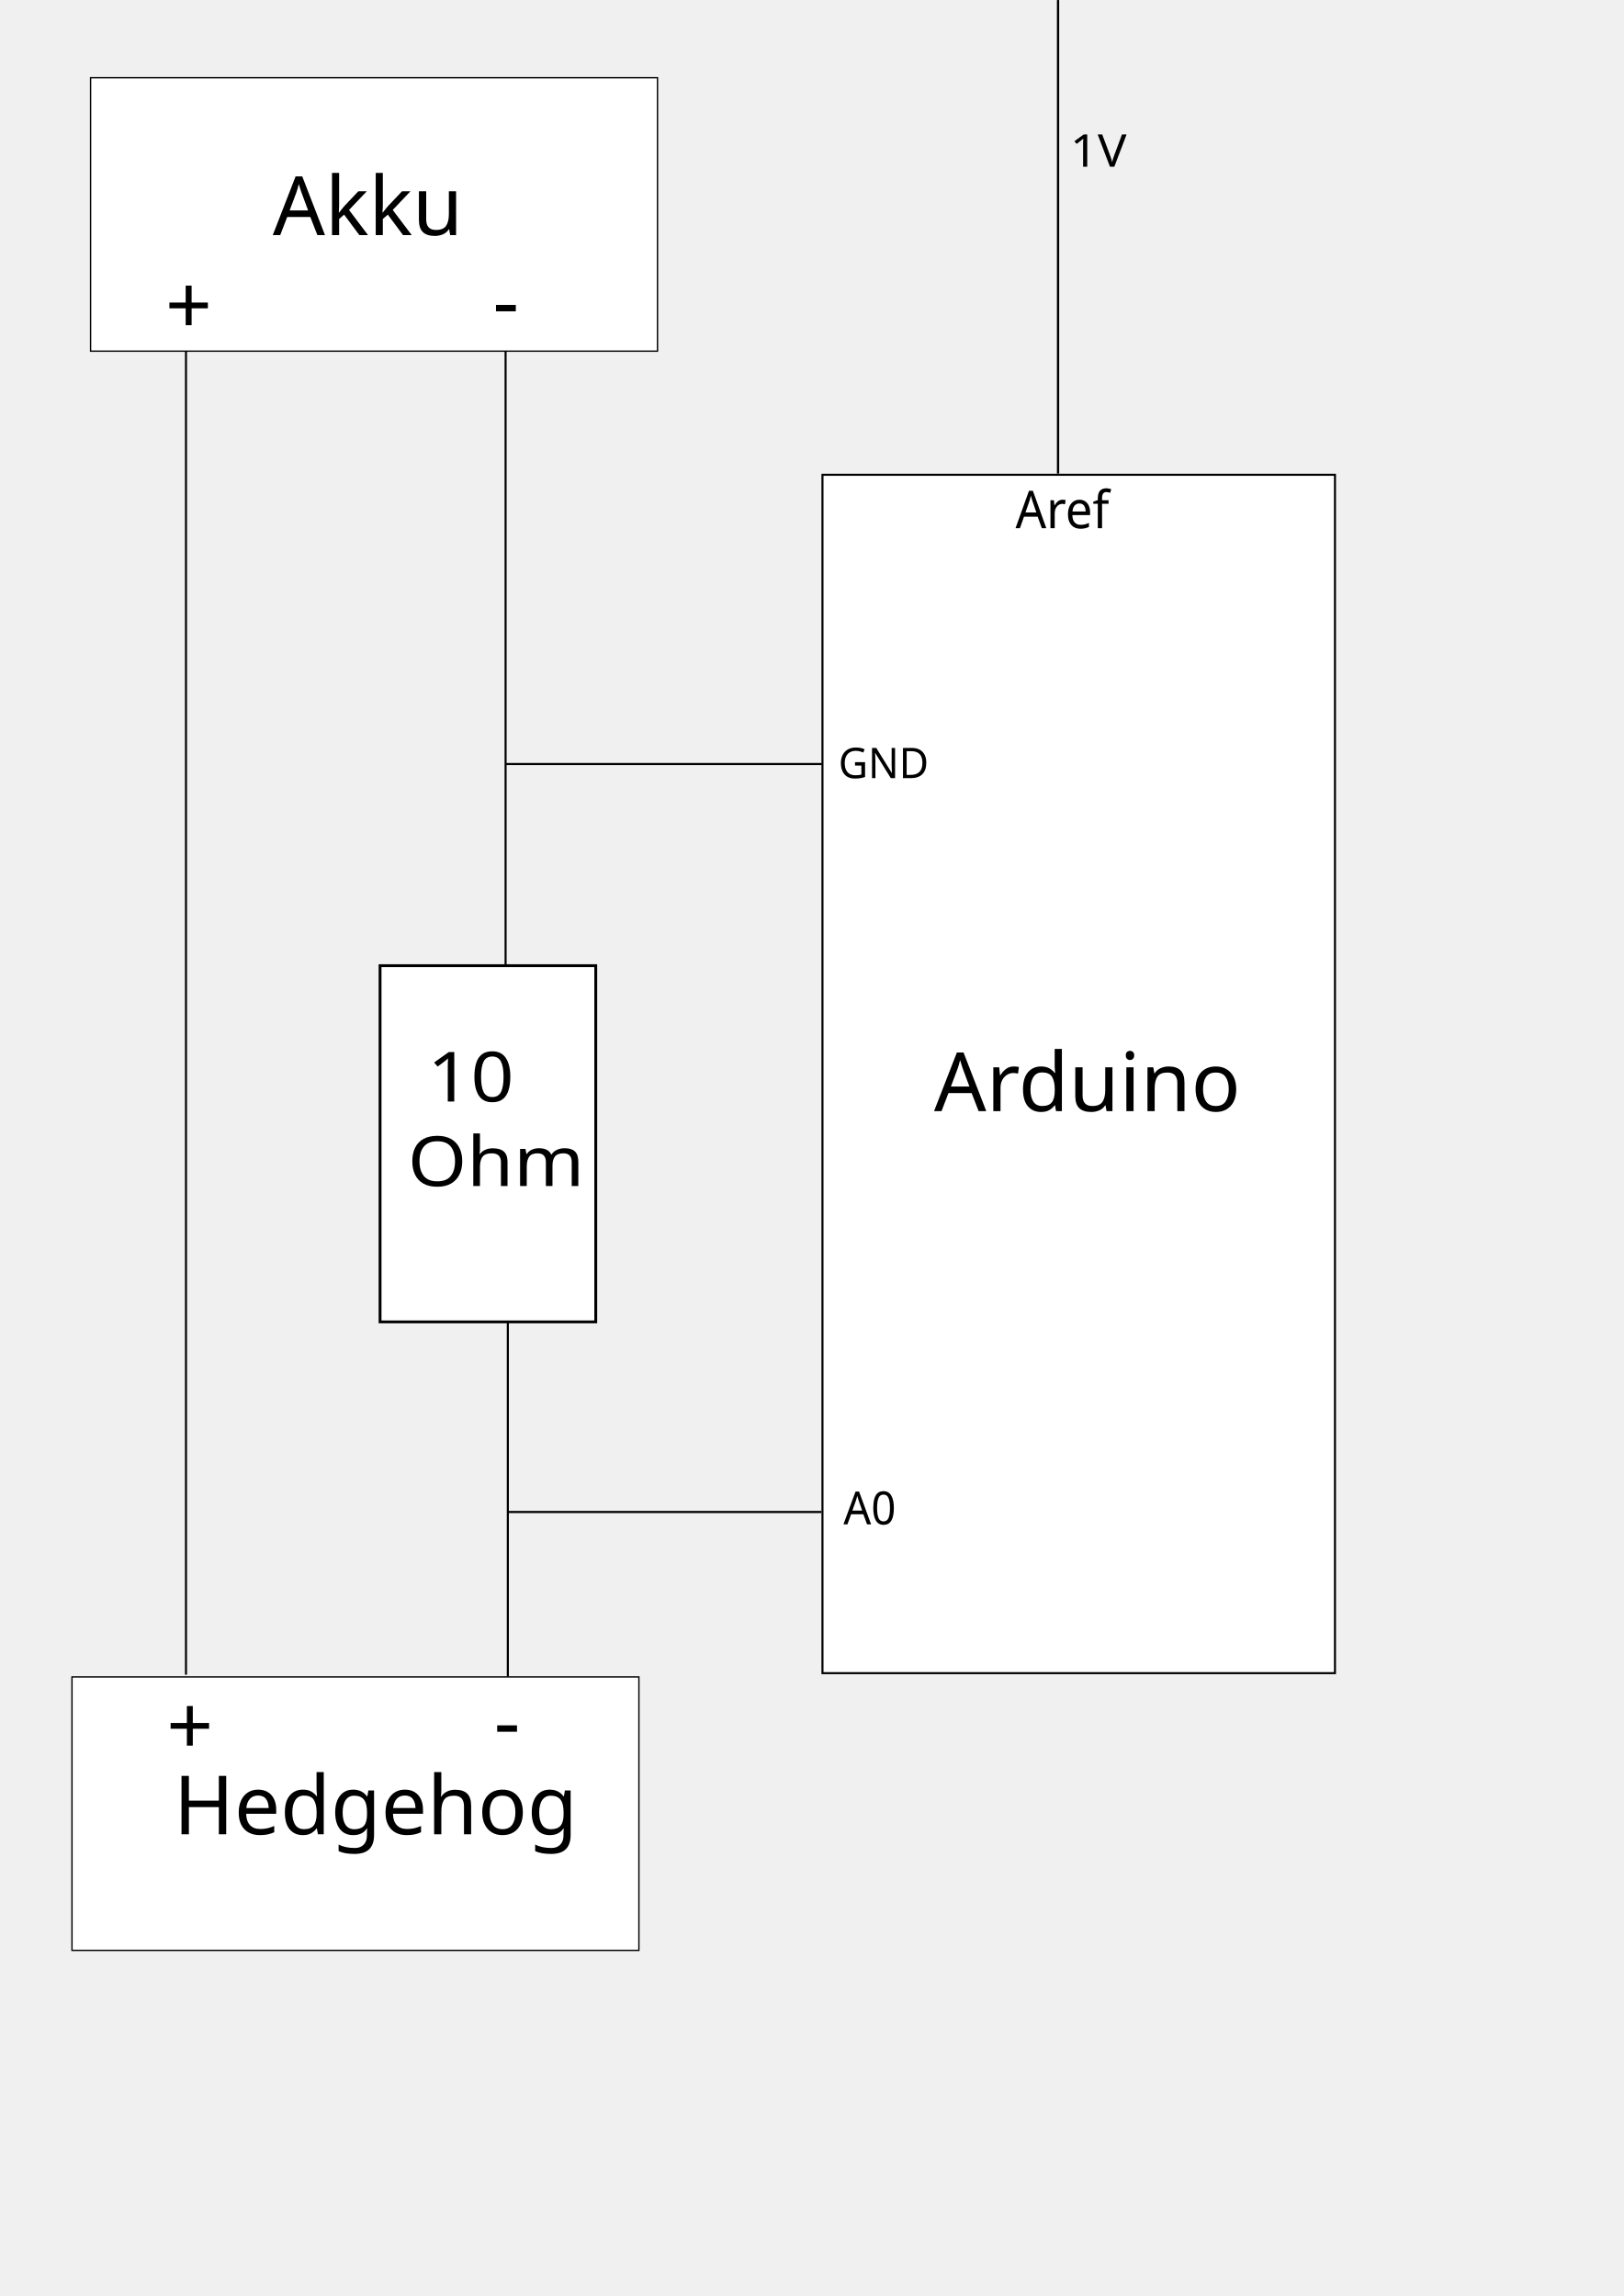
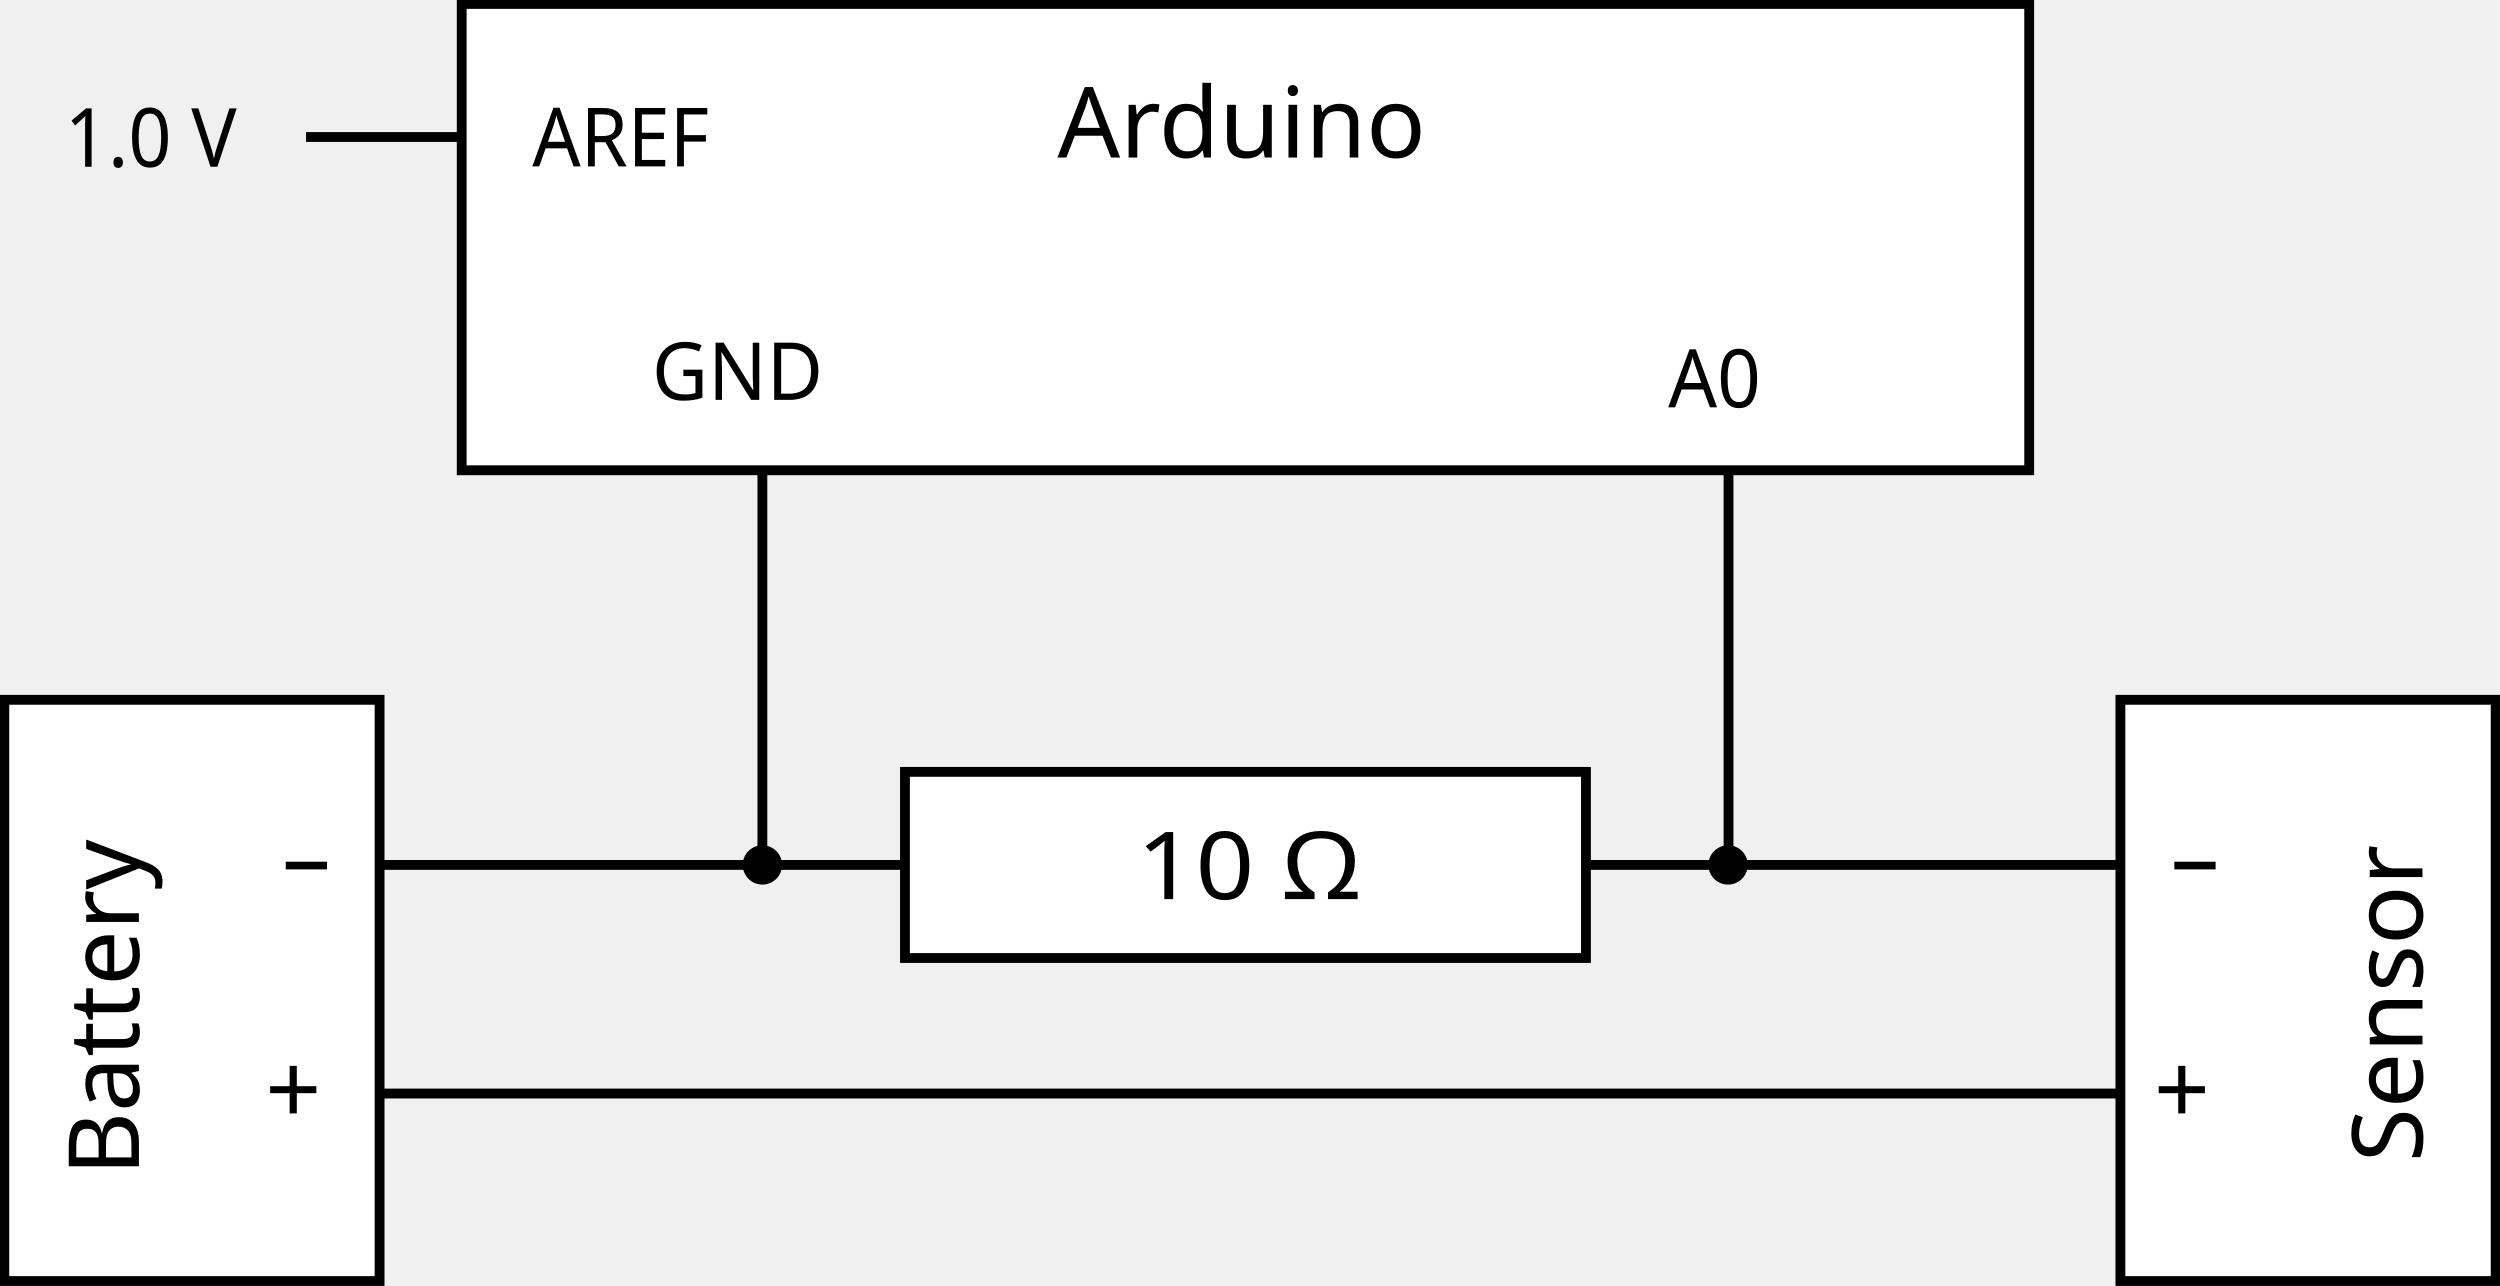
- <svg xmlns="http://www.w3.org/2000/svg" width="210mm" height="297mm" id="svg2" version="1.1">
+ <svg xmlns="http://www.w3.org/2000/svg" width="635.709" height="326.844" id="svg2" version="1.1">
  <defs id="defs4" />
-   <g id="layer1">
-     <rect style="fill:#ffffff;fill-rule:evenodd;stroke:#000000;stroke-width:0.66px;stroke-linecap:butt;stroke-linejoin:miter;stroke-opacity:1" id="rect2987" width="277.122" height="133.68" x="44.277" y="37.999" />
-     <rect style="fill:#ffffff;fill-rule:evenodd;stroke:#000000;stroke-width:0.66px;stroke-linecap:butt;stroke-linejoin:miter;stroke-opacity:1" id="rect2987-7" width="277.122" height="133.68" x="35.185" y="819.857" />
-     <text xml:space="preserve" style="font-size:40px;font-style:normal;font-weight:normal;line-height:125%;letter-spacing:0px;word-spacing:0px;fill:#000000;fill-opacity:1;stroke:none;font-family:Sans" x="133.34" y="114.941" id="text3793">
-       <tspan id="tspan3795" x="133.34" y="114.941">Akku</tspan>
+   <g id="layer1" transform="translate(-108.6905,-353.8209)">
+     <rect style="fill:#ffffff;fill-rule:evenodd;stroke:#000000;stroke-width:2.5;stroke-linecap:butt;stroke-linejoin:miter;stroke-miterlimit:4;stroke-opacity:1;stroke-dasharray:none" id="rect3939" width="173.163" height="47.33" x="-511.97" y="-597.424" transform="scale(-1,-1)" />
+     <path style="fill:none;stroke:#000000;stroke-width:2.5;stroke-linecap:butt;stroke-linejoin:miter;stroke-miterlimit:4;stroke-opacity:1;stroke-dasharray:none" d="m 205.067,631.888 c 444.349,0 442.956,0 442.956,0" id="path3963" />
+     <text xml:space="preserve" style="font-size:25px;font-style:normal;font-variant:normal;font-weight:normal;font-stretch:normal;text-align:start;line-height:123%;letter-spacing:0px;word-spacing:0px;writing-mode:lr-tb;text-anchor:start;fill:#000000;fill-opacity:1;stroke:none;font-family:Sans;-inkscape-font-specification:'Sans, Normal';stroke-width:2.5;stroke-miterlimit:4;stroke-dasharray:none" x="373.921" y="608.968" id="text3969" transform="scale(1.045505,0.9564759)">
+       <tspan x="373.921" y="608.968" id="tspan4091"> 10 Ω</tspan>
+       <tspan x="373.921" y="639.718" id="tspan4093" />
    </text>
-     <text xml:space="preserve" style="font-size:40px;font-style:normal;font-weight:normal;line-height:125%;letter-spacing:0px;word-spacing:0px;fill:#000000;fill-opacity:1;stroke:none;font-family:Sans" x="84.853" y="896.799" id="text3797">
-       <tspan x="84.853" y="896.799" id="tspan3801">Hedgehog</tspan>
+     <path style="fill:none;stroke:#000000;stroke-width:2.5;stroke-linecap:butt;stroke-linejoin:miter;stroke-miterlimit:4;stroke-opacity:1;stroke-dasharray:none" d="m 685.907,573.759 -172.988,0" id="path4095" />
+     <text xml:space="preserve" style="font-size:25px;font-style:normal;font-variant:normal;font-weight:normal;font-stretch:normal;text-align:start;line-height:123%;letter-spacing:0px;word-spacing:0px;writing-mode:lr-tb;text-anchor:start;fill:#000000;fill-opacity:1;stroke:none;font-family:Sans;-inkscape-font-specification:'Sans, Normal';stroke-width:2.5;stroke-miterlimit:4;stroke-dasharray:none" x="-579.456" y="722.824" id="text3811-48-5" transform="matrix(0,-1,1,0,0,0)">
+       <tspan x="-579.456" y="722.824" id="tspan3887-7" />
    </text>
-     <text xml:space="preserve" style="font-size:40px;font-style:normal;font-weight:normal;line-height:122%;letter-spacing:0px;word-spacing:0px;fill:#000000;fill-opacity:1;stroke:none;font-family:Sans" x="80.812" y="163.428" id="text3811">
-       <tspan id="tspan3813" x="80.812" y="163.428">+</tspan>
+     <path style="fill:none;stroke:#000000;stroke-width:2.5;stroke-linecap:butt;stroke-linejoin:miter;stroke-miterlimit:4;stroke-opacity:1;stroke-dasharray:none" d="m 205.214,573.759 133.738,0" id="path4176" />
+     <path style="fill:none;stroke:#000000;stroke-width:2.5;stroke-linecap:butt;stroke-linejoin:miter;stroke-miterlimit:4;stroke-opacity:1;stroke-dasharray:none" d="m 548.227,572.386 0,-98.984" id="path4180" />
+     <path style="fill:none;stroke:#000000;stroke-width:2.5;stroke-linecap:butt;stroke-linejoin:miter;stroke-miterlimit:4;stroke-opacity:1;stroke-dasharray:none" d="m 302.551,573.46 0,-100.058" id="path4182" />
+     <g id="g4241" transform="translate(0,54)" style="stroke-width:2.5;stroke-miterlimit:4;stroke-dasharray:none">
+       <rect transform="matrix(0,-1,1,0,0,0)" y="226.098" x="-419.402" height="398.581" width="118.581" id="rect3836" style="fill:#ffffff;fill-rule:evenodd;stroke:#000000;stroke-width:2.5;stroke-linecap:butt;stroke-linejoin:miter;stroke-miterlimit:4;stroke-opacity:1;stroke-dasharray:none" />
+       <text id="text3838" y="339.874" x="377.58" style="font-size:25px;font-style:normal;font-variant:normal;font-weight:normal;font-stretch:normal;text-align:start;line-height:123%;letter-spacing:0px;word-spacing:0px;writing-mode:lr-tb;text-anchor:start;fill:#000000;fill-opacity:1;stroke:none;font-family:Sans;-inkscape-font-specification:'Sans, Normal';stroke-width:2.5;stroke-miterlimit:4;stroke-dasharray:none" xml:space="preserve">
+         <tspan id="tspan3842" y="339.874" x="377.58">Arduino</tspan>
+       </text>
+       <text transform="scale(0.9807629,1.019614)" id="text4087" y="393.787" x="279.854" style="font-size:20px;font-style:normal;font-variant:normal;font-weight:normal;font-stretch:normal;text-align:start;line-height:123%;letter-spacing:0px;word-spacing:0px;writing-mode:lr-tb;text-anchor:start;fill:#000000;fill-opacity:1;stroke:none;font-family:Sans;-inkscape-font-specification:'Sans, Normal';stroke-width:2.5;stroke-miterlimit:4;stroke-dasharray:none" xml:space="preserve">
+         <tspan y="393.787" x="279.854" id="tspan4089">GND</tspan>
+       </text>
+       <text transform="scale(0.9725887,1.028184)" id="text4099" y="392.337" x="547.912" style="font-size:20px;font-style:normal;font-variant:normal;font-weight:normal;font-stretch:normal;text-align:start;line-height:123%;letter-spacing:0px;word-spacing:0px;writing-mode:lr-tb;text-anchor:start;fill:#000000;fill-opacity:1;stroke:none;font-family:Sans;-inkscape-font-specification:'Sans, Normal';stroke-width:2.5;stroke-miterlimit:4;stroke-dasharray:none" xml:space="preserve">
+         <tspan y="392.337" x="547.912" id="tspan4101">A0</tspan>
+       </text>
+       <text transform="scale(0.9616702,1.039858)" id="text4186" y="329.021" x="253.786" style="font-size:20px;font-style:normal;font-variant:normal;font-weight:normal;font-stretch:normal;text-align:start;line-height:123%;letter-spacing:0px;word-spacing:0px;writing-mode:lr-tb;text-anchor:start;fill:#000000;fill-opacity:1;stroke:none;font-family:Sans;-inkscape-font-specification:'Sans, Normal';stroke-width:2.5;stroke-miterlimit:4;stroke-dasharray:none" xml:space="preserve">
+         <tspan id="tspan4097" y="329.021" x="253.786">AREF</tspan>
+       </text>
+       <text transform="scale(0.9616702,1.039858)" id="text4186-9" y="329.112" x="130.154" style="font-size:20px;font-style:normal;font-variant:normal;font-weight:normal;font-stretch:normal;text-align:start;line-height:123%;letter-spacing:0px;word-spacing:0px;writing-mode:lr-tb;text-anchor:start;fill:#000000;fill-opacity:1;stroke:none;font-family:Sans;-inkscape-font-specification:'Sans, Normal';stroke-width:2.5;stroke-miterlimit:4;stroke-dasharray:none" xml:space="preserve">
+         <tspan y="329.112" x="130.154" id="tspan4270">1.0 V</tspan>
+       </text>
+     </g>
+     <path style="fill:none;stroke:#000000;stroke-width:2.5;stroke-linecap:butt;stroke-linejoin:miter;stroke-miterlimit:4;stroke-opacity:1;stroke-dasharray:none" d="m 186.515,388.659 39.29,0" id="path4176-8" />
+     <rect style="fill:#ffffff;fill-rule:evenodd;stroke:#000000;stroke-width:2.5;stroke-linecap:butt;stroke-linejoin:miter;stroke-miterlimit:4;stroke-opacity:1;stroke-dasharray:none" id="rect2987-0" width="147.794" height="95.42" x="-679.562" y="647.876" transform="matrix(0,-1,1,0,0,0)" />
+     <text xml:space="preserve" style="font-size:25px;font-style:normal;font-variant:normal;font-weight:normal;font-stretch:normal;text-align:start;line-height:123%;letter-spacing:0px;word-spacing:0px;writing-mode:lr-tb;text-anchor:start;fill:#000000;fill-opacity:1;stroke:none;font-family:Sans;-inkscape-font-specification:'Sans, Normal';stroke-width:2.5;stroke-miterlimit:4;stroke-dasharray:none" x="-649.348" y="724.687" id="text3797" transform="matrix(0,-1,1,0,0,0)">
+       <tspan x="-649.348" y="724.687" id="tspan3801">Sensor</tspan>
    </text>
-     <rect style="fill:#ffffff;fill-rule:evenodd;stroke:#000000;stroke-width:1px;stroke-linecap:butt;stroke-linejoin:miter;stroke-opacity:1" id="rect3836" width="250.518" height="585.888" x="402.041" y="232.118" />
-     <text xml:space="preserve" style="font-size:40px;font-style:normal;font-weight:normal;line-height:122%;letter-spacing:0px;word-spacing:0px;fill:#000000;fill-opacity:1;stroke:none;font-family:Sans" x="456.589" y="543.245" id="text3838">
-       <tspan x="456.589" y="543.245" id="tspan3842">Arduino</tspan>
+     <text xml:space="preserve" style="font-size:25px;font-style:normal;font-variant:normal;font-weight:normal;font-stretch:normal;text-align:start;line-height:123%;letter-spacing:0px;word-spacing:0px;writing-mode:lr-tb;text-anchor:start;fill:#000000;fill-opacity:1;stroke:none;font-family:Sans;-inkscape-font-specification:'Sans, Normal';stroke-width:2.5;stroke-miterlimit:4;stroke-dasharray:none" x="656.361" y="639.725" id="text3811-6">
+       <tspan id="tspan3813-8" x="656.361" y="639.725">+</tspan>
    </text>
-     <text xml:space="preserve" style="font-size:40px;font-style:normal;font-weight:normal;line-height:122%;letter-spacing:0px;word-spacing:0px;fill:#000000;fill-opacity:1;stroke:none;font-family:Sans" x="240.858" y="161.357" id="text3811-48">
-       <tspan x="240.858" y="161.357" id="tspan3887">-</tspan>
+     <text xml:space="preserve" style="font-size:25px;font-style:normal;font-variant:normal;font-weight:normal;font-stretch:normal;text-align:start;line-height:123%;letter-spacing:0px;word-spacing:0px;writing-mode:lr-tb;text-anchor:start;fill:#000000;fill-opacity:1;stroke:none;font-family:Sans;-inkscape-font-specification:'Sans, Normal';stroke-width:2.5;stroke-miterlimit:4;stroke-dasharray:none" x="660.585" y="580.608" id="text3811-6-3">
+       <tspan id="tspan3813-8-3" x="660.585" y="580.608">–</tspan>
    </text>
-     <rect style="fill:#ffffff;fill-rule:evenodd;stroke:#000000;stroke-width:1.395px;stroke-linecap:butt;stroke-linejoin:miter;stroke-opacity:1" id="rect3939" width="174.129" height="105.438" x="-646.269" y="185.778" transform="matrix(0,-1,1,0,0,0)" />
-     <path style="fill:none;stroke:#000000;stroke-width:1.004px;stroke-linecap:butt;stroke-linejoin:miter;stroke-opacity:1" d="m 90.914,171.896 c 0,649.659 0,647.622 0,647.622" id="path3963" />
-     <text xml:space="preserve" style="font-size:35.404px;font-style:normal;font-weight:normal;line-height:122%;letter-spacing:0px;word-spacing:0px;fill:#000000;fill-opacity:1;stroke:none;font-family:Sans" x="190.621" y="563.051" id="text3969" transform="scale(1.045505,0.9564759)">
-       <tspan id="tspan3971" x="190.621" y="563.051"> 10</tspan>
-       <tspan x="190.621" y="606.244" id="tspan4091">Ohm</tspan>
-       <tspan x="190.621" y="649.437" id="tspan4093" />
+     <rect style="fill:#ffffff;fill-rule:evenodd;stroke:#000000;stroke-width:2.5;stroke-linecap:butt;stroke-linejoin:miter;stroke-miterlimit:4;stroke-opacity:1;stroke-dasharray:none" id="rect2987" width="147.794" height="95.42" x="-679.562" y="109.794" transform="matrix(0,-1,1,0,0,0)" />
+     <text xml:space="preserve" style="font-size:25px;font-style:normal;font-variant:normal;font-weight:normal;font-stretch:normal;text-align:start;line-height:123%;letter-spacing:0px;word-spacing:0px;writing-mode:lr-tb;text-anchor:start;fill:#000000;fill-opacity:1;stroke:none;font-family:Sans;-inkscape-font-specification:'Sans, Normal';stroke-width:2.5;stroke-miterlimit:4;stroke-dasharray:none" x="-652.808" y="144.016" id="text3793" transform="matrix(0,-1,1,0,0,0)">
+       <tspan id="tspan3795" x="-652.808" y="144.016">Battery</tspan>
    </text>
-     <text xml:space="preserve" style="font-size:20.303px;font-style:normal;font-weight:normal;line-height:122%;letter-spacing:0px;word-spacing:0px;fill:#000000;fill-opacity:1;stroke:none;font-family:Sans" x="417.875" y="373.116" id="text4087" transform="scale(0.9807629,1.019614)">
-       <tspan id="tspan4089" x="417.875" y="373.116">GND</tspan>
+     <text xml:space="preserve" style="font-size:25px;font-style:normal;font-variant:normal;font-weight:normal;font-stretch:normal;text-align:start;line-height:123%;letter-spacing:0px;word-spacing:0px;writing-mode:lr-tb;text-anchor:start;fill:#000000;fill-opacity:1;stroke:none;font-family:Sans;-inkscape-font-specification:'Sans, Normal';stroke-width:2.5;stroke-miterlimit:4;stroke-dasharray:none" x="176.129" y="639.725" id="text3811">
+       <tspan id="tspan3813" x="176.129" y="639.725">+</tspan>
    </text>
-     <path style="fill:none;stroke:#000000;stroke-width:1.017px;stroke-linecap:butt;stroke-linejoin:miter;stroke-opacity:1" d="m 248.24,819.653 0,-172.988" id="path4095" />
-     <text xml:space="preserve" style="font-size:21.796px;font-style:normal;font-weight:normal;line-height:122%;letter-spacing:0px;word-spacing:0px;fill:#000000;fill-opacity:1;stroke:none;font-family:Sans" x="423.917" y="724.848" id="text4099" transform="scale(0.9725887,1.028184)">
-       <tspan id="tspan4101" x="423.917" y="724.848">A0</tspan>
+     <text xml:space="preserve" style="font-size:25px;font-style:normal;font-variant:normal;font-weight:normal;font-stretch:normal;text-align:start;line-height:123%;letter-spacing:0px;word-spacing:0px;writing-mode:lr-tb;text-anchor:start;fill:#000000;fill-opacity:1;stroke:none;font-family:Sans;-inkscape-font-specification:'Sans, Normal';stroke-width:2.5;stroke-miterlimit:4;stroke-dasharray:none" x="180.353" y="580.608" id="text3811-6-3-9">
+       <tspan id="tspan3813-8-3-5" x="180.353" y="580.608">–</tspan>
    </text>
-     <text xml:space="preserve" style="font-size:40px;font-style:normal;font-weight:normal;line-height:122%;letter-spacing:0px;word-spacing:0px;fill:#000000;fill-opacity:1;stroke:none;font-family:Sans" x="81.4" y="857.883" id="text3811-6">
-       <tspan id="tspan3813-8" x="81.4" y="857.883">+</tspan>
-     </text>
-     <text xml:space="preserve" style="font-size:40px;font-style:normal;font-weight:normal;line-height:122%;letter-spacing:0px;word-spacing:0px;fill:#000000;fill-opacity:1;stroke:none;font-family:Sans" x="241.446" y="855.812" id="text3811-48-5">
-       <tspan x="241.446" y="855.812" id="tspan3887-7">-</tspan>
-     </text>
-     <path style="fill:none;stroke:#000000;stroke-width:1.007px;stroke-linecap:butt;stroke-linejoin:miter;stroke-opacity:1" d="m 247.143,171.94 0,299.625" id="path4176" />
-     <path style="fill:none;stroke:#000000;stroke-width:1.037px;stroke-linecap:butt;stroke-linejoin:miter;stroke-opacity:1" d="m 248.516,739.215 153.001,0" id="path4180" />
-     <path style="fill:none;stroke:#000000;stroke-width:1.032px;stroke-linecap:butt;stroke-linejoin:miter;stroke-opacity:1" d="m 247.442,373.54 154.292,0" id="path4182" />
-     <path style="fill:none;stroke:#000000;stroke-width:1.11px;stroke-linecap:butt;stroke-linejoin:miter;stroke-opacity:1" d="m 517.198,231.546 0,-231.522" id="path4184" />
-     <text xml:space="preserve" style="font-size:24.538px;font-style:normal;font-weight:normal;line-height:122%;letter-spacing:0px;word-spacing:0px;fill:#000000;fill-opacity:1;stroke:none;font-family:Sans" x="516.19" y="248.348" id="text4186" transform="scale(0.9616702,1.039858)">
-       <tspan id="tspan4188" x="516.19" y="248.348">Aref</tspan>
-     </text>
-     <text xml:space="preserve" style="font-size:22.817px;font-style:normal;font-weight:normal;line-height:122%;letter-spacing:0px;word-spacing:0px;fill:#000000;fill-opacity:1;stroke:none;font-family:Sans" x="506.934" y="84.112" id="text4190" transform="scale(1.031905,0.9690812)">
-       <tspan id="tspan4192" x="506.934" y="84.112">1V</tspan>
-     </text>
+     <circle style="fill:#000000;fill-opacity:1;fill-rule:nonzero;stroke:none;stroke-width:2.5;stroke-miterlimit:4;stroke-dasharray:none" id="path4183" cx="302.551" cy="573.759" r="5" d="m 307.551,573.759 a 5,5 0 0 1 -5,5 5,5 0 0 1 -5,-5 5,5 0 0 1 5,-5 5,5 0 0 1 5,5 z" />
+     <circle style="fill:#000000;fill-opacity:1;fill-rule:nonzero;stroke:none;stroke-width:2.5;stroke-miterlimit:4;stroke-dasharray:none" id="path4183-6" cx="548.106" cy="573.759" r="5" d="m 553.106,573.759 a 5,5 0 0 1 -5,5 5,5 0 0 1 -5,-5 5,5 0 0 1 5,-5 5,5 0 0 1 5,5 z" />
  </g>
</svg>
